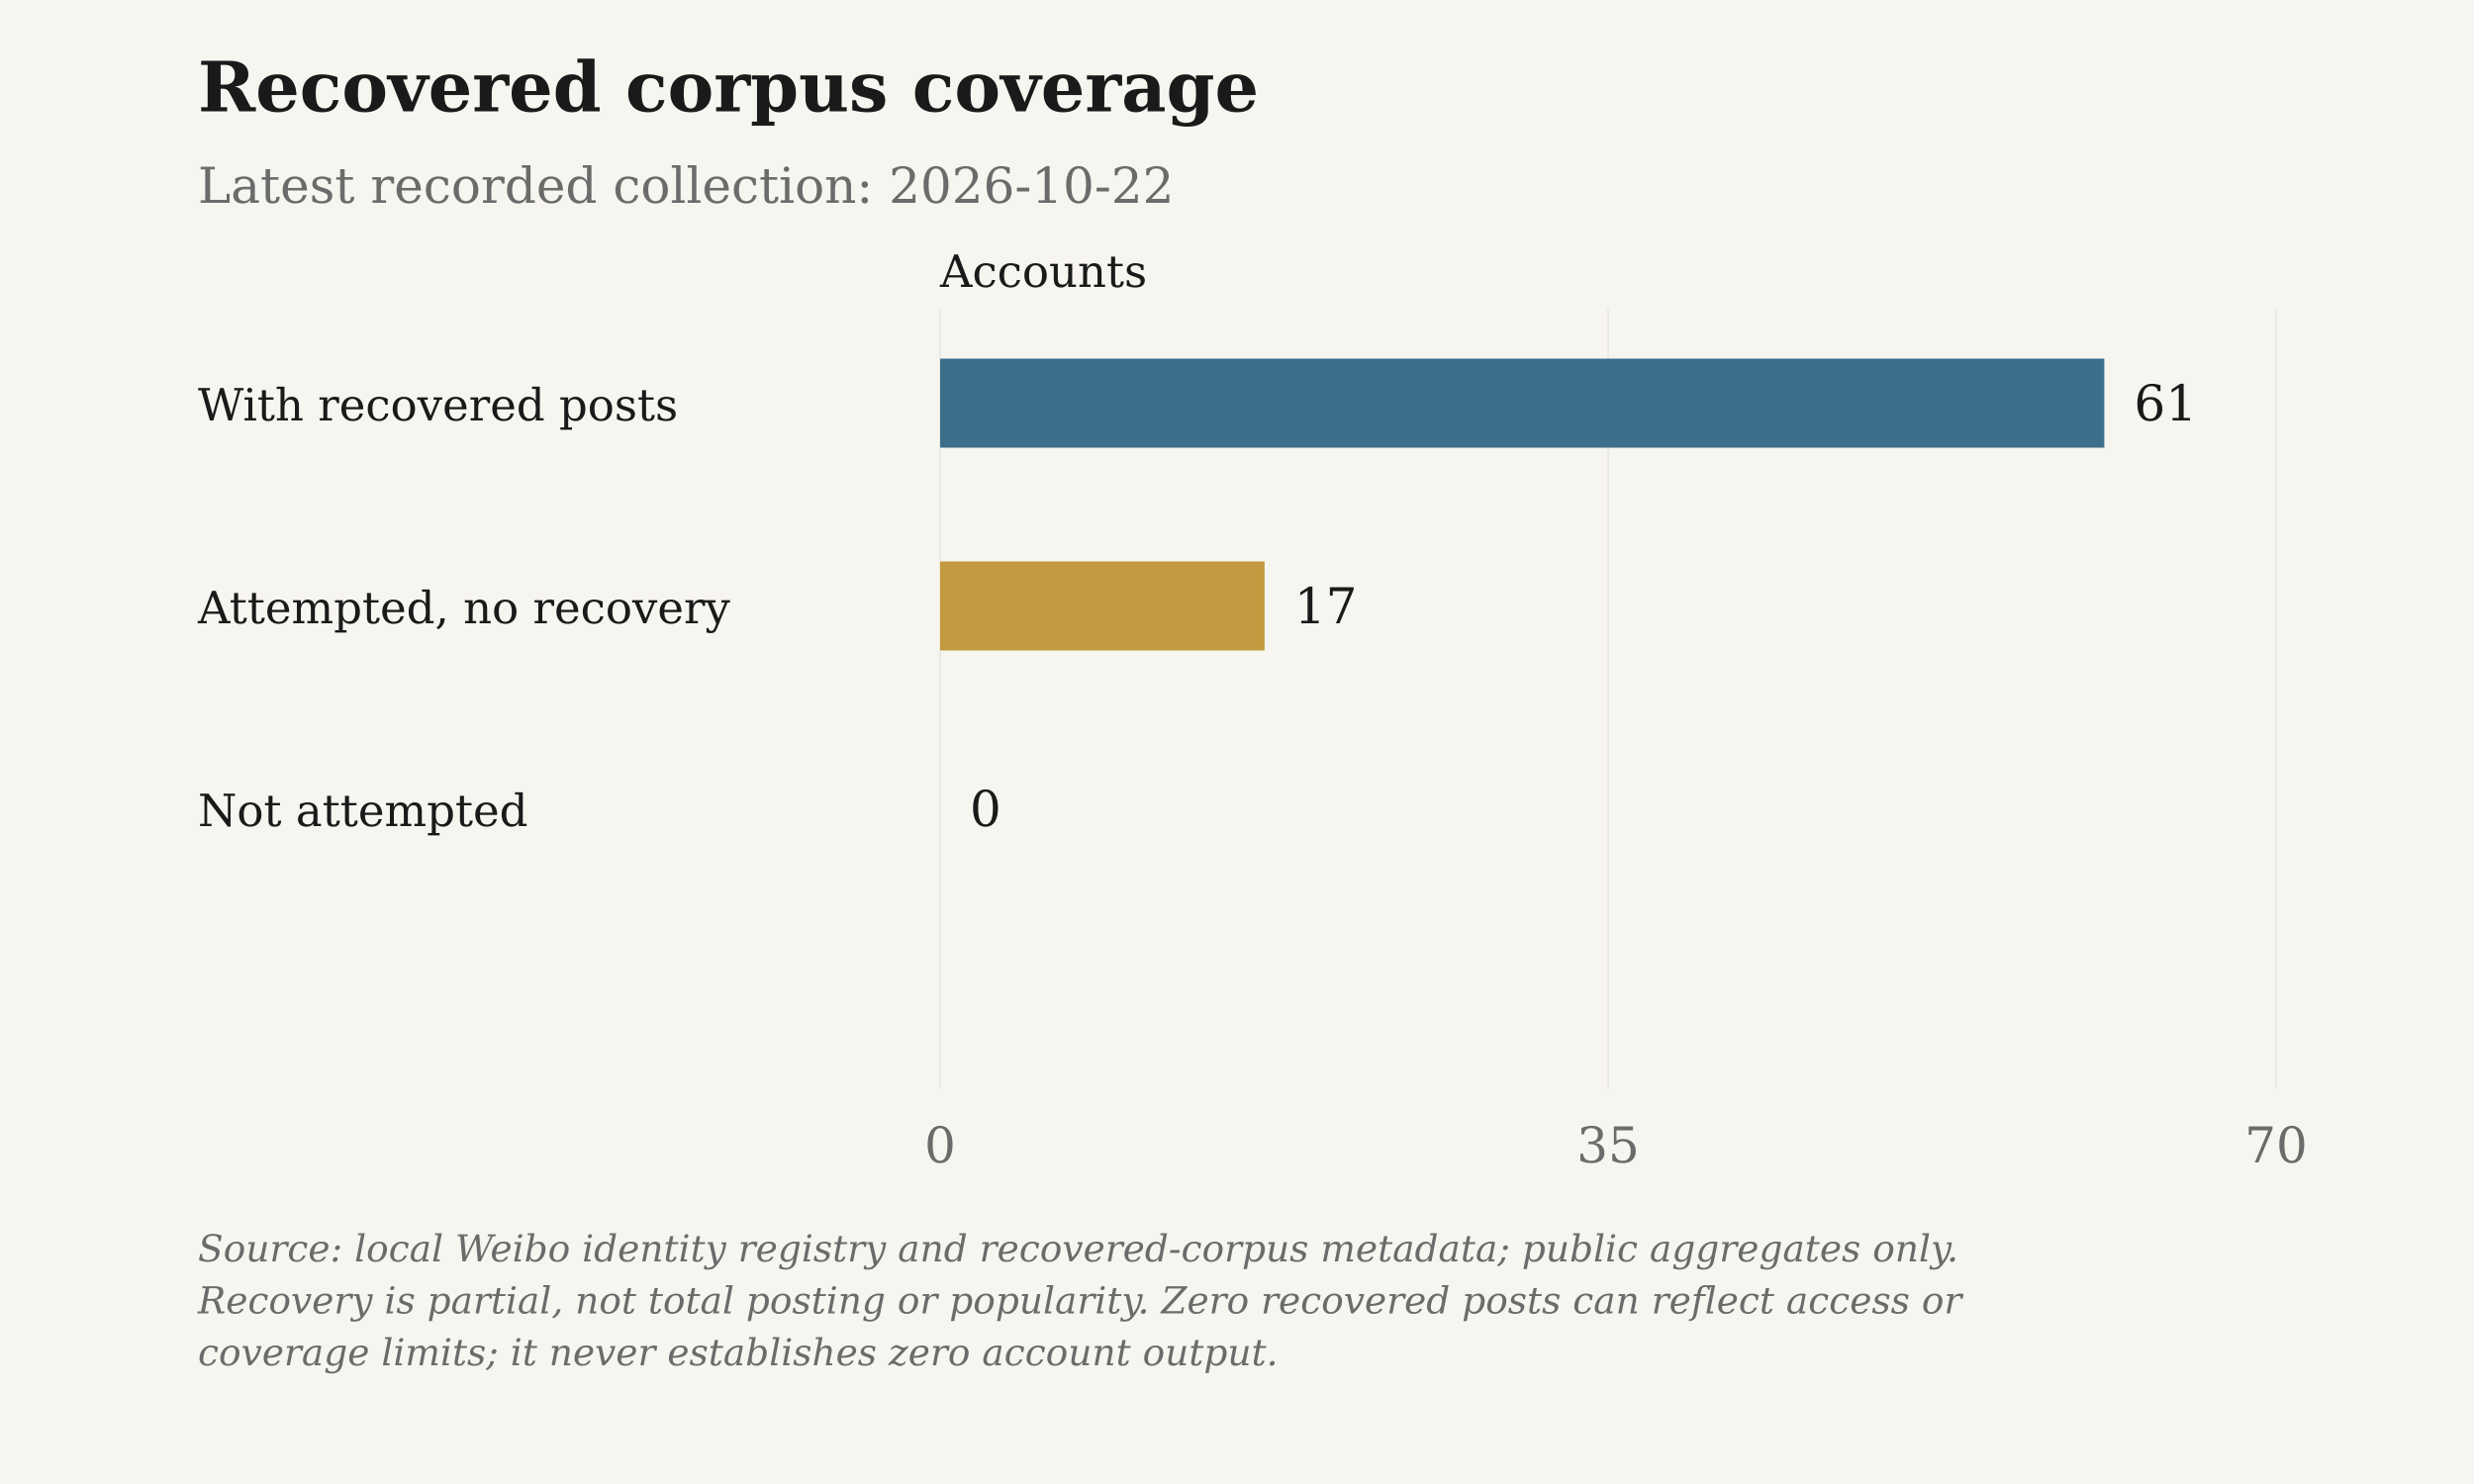
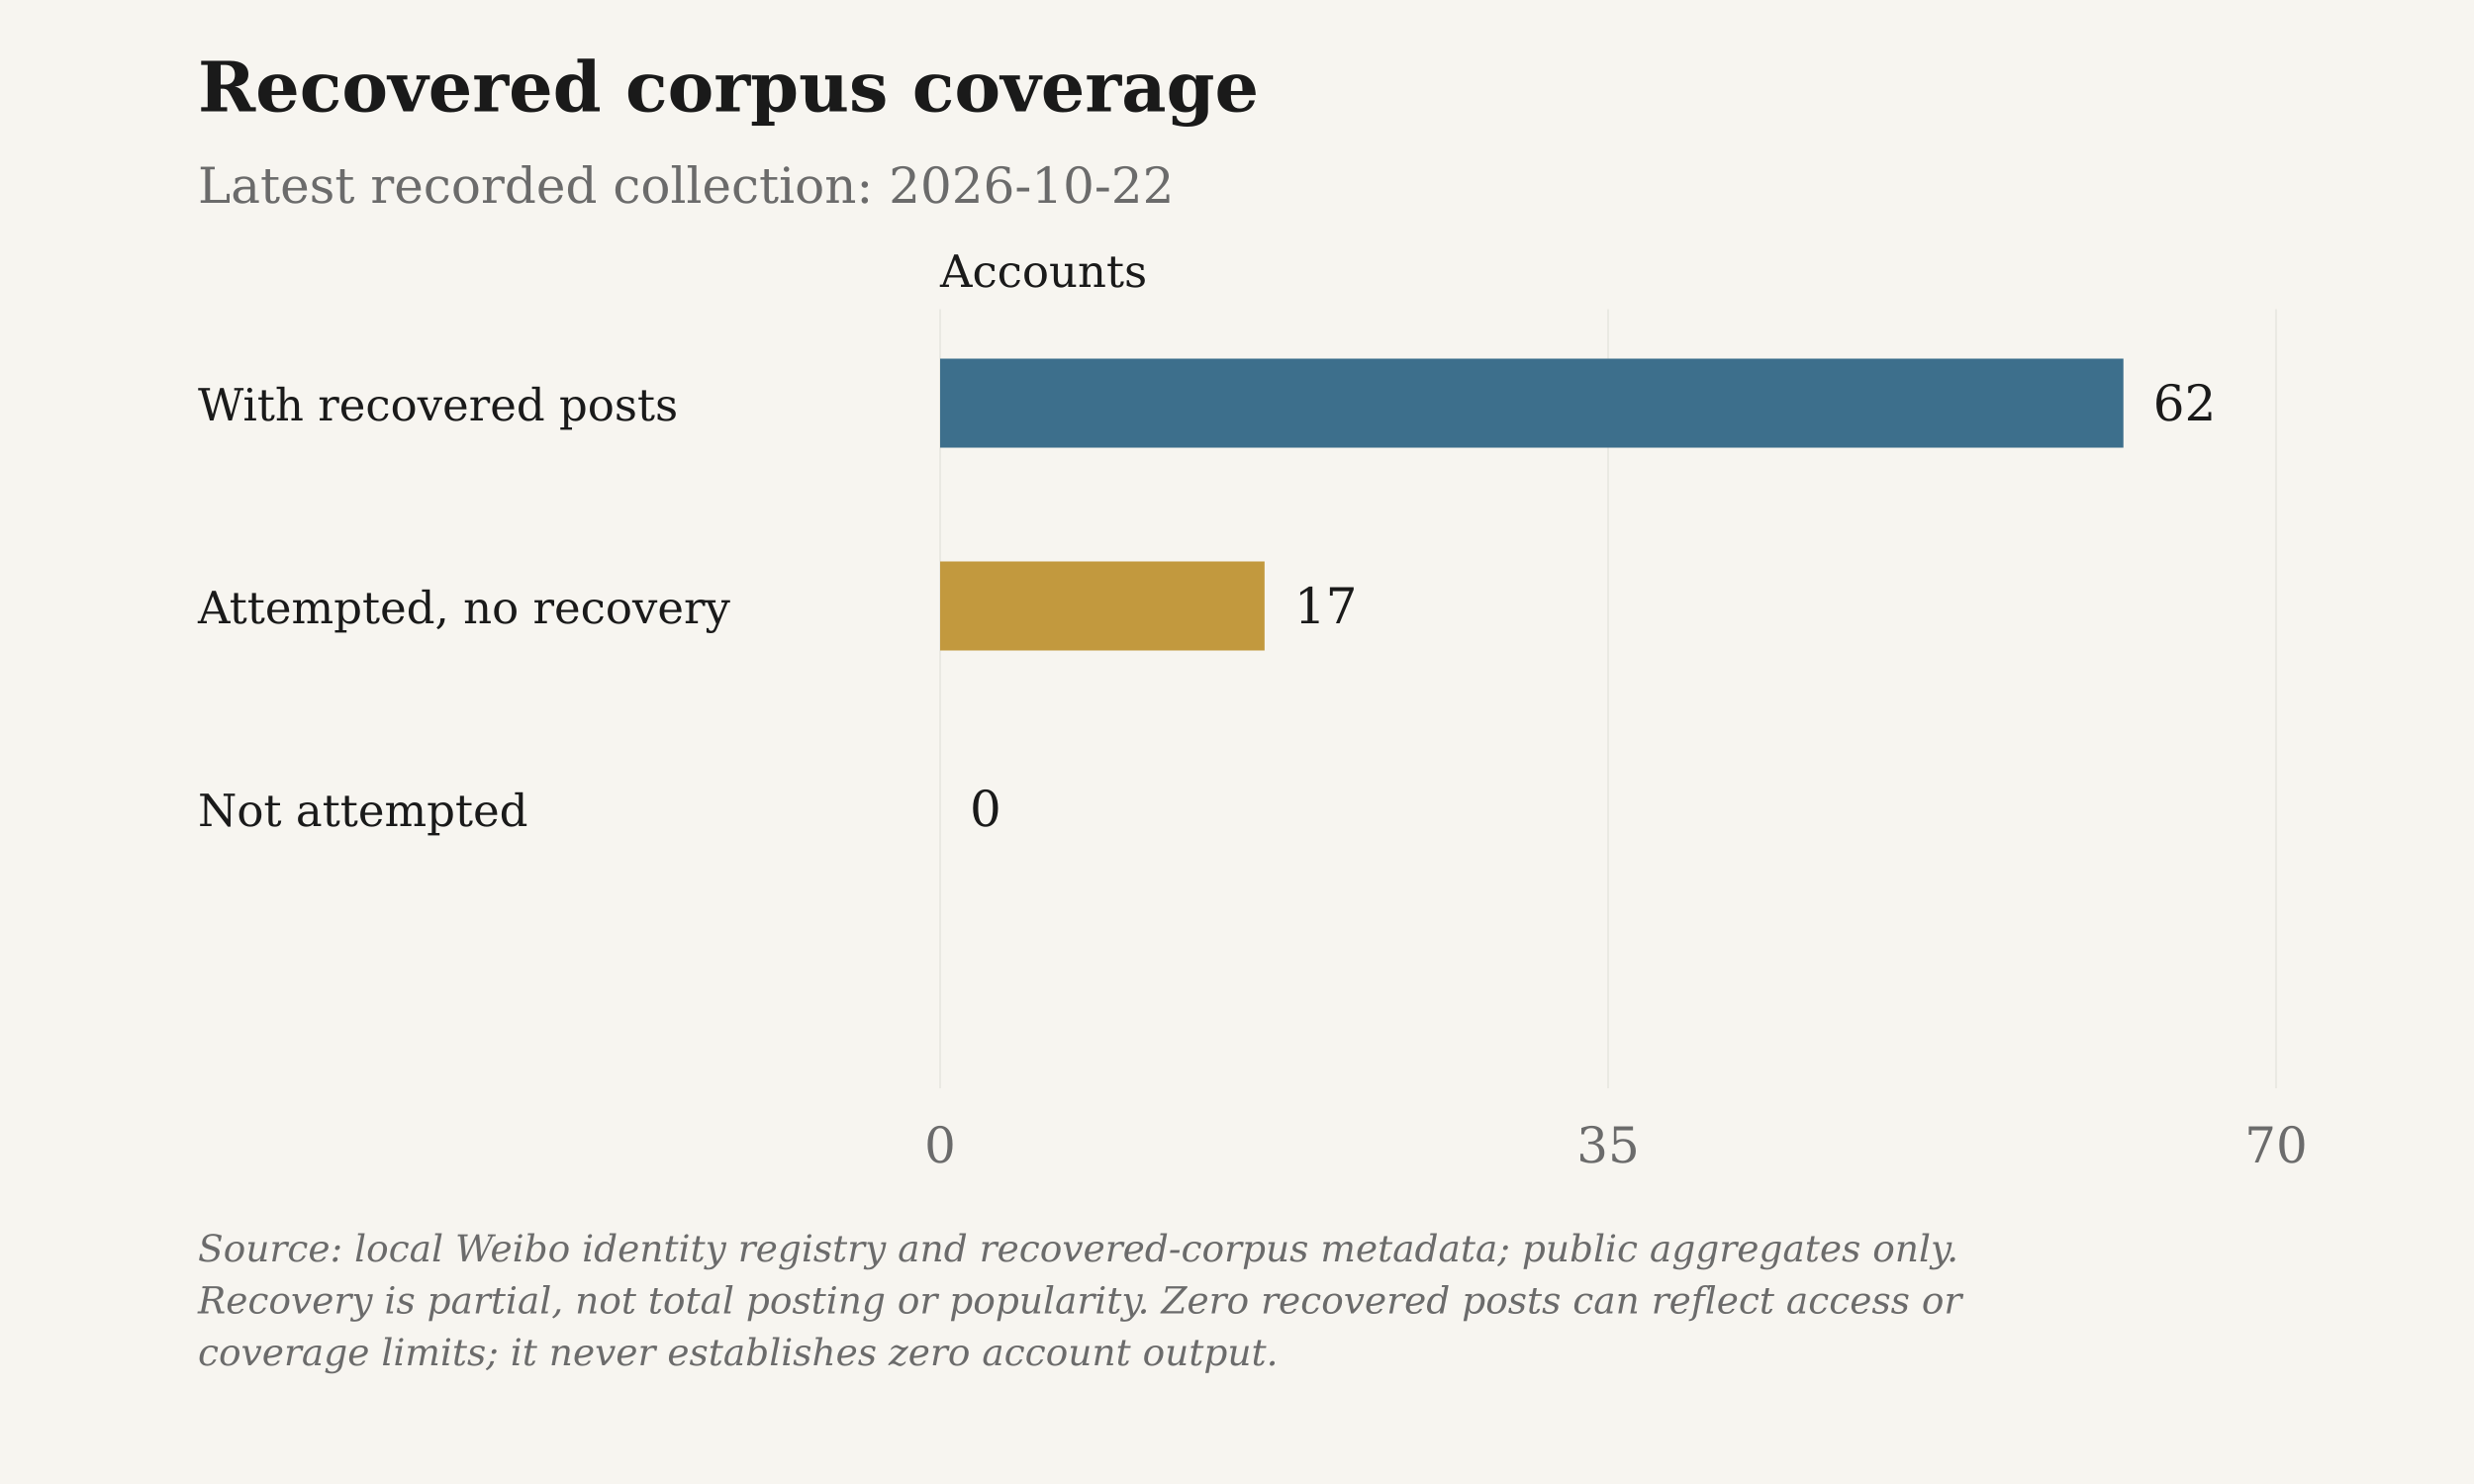
<svg xmlns="http://www.w3.org/2000/svg" viewBox="0 0 1000 600" role="img" aria-label="Recovered corpus coverage">
  <rect class="chart-background" width="1000" height="600" fill="#F7F5F0" />
  <g font-family="DejaVu Serif, Georgia, 'Times New Roman', serif" font-size="20" fill="#6B6B6B">
    <text x="80" y="45" font-size="28" font-weight="bold" fill="#1A1A1A">Recovered corpus coverage</text>
    <text x="80" y="82">Latest recorded collection: 2026-10-22</text>
    <text class="axis-unit" x="380" y="116" font-size="18" fill="#1A1A1A">Accounts</text>
    <path d="M380.00 125V440" stroke="#D6D3CC" stroke-opacity=".6" stroke-width=".5" />
    <text x="380.00" y="470" text-anchor="middle">0</text>
    <path d="M650.00 125V440" stroke="#D6D3CC" stroke-opacity=".6" stroke-width=".5" />
    <text x="650.00" y="470" text-anchor="middle">35</text>
    <path d="M920.00 125V440" stroke="#D6D3CC" stroke-opacity=".6" stroke-width=".5" />
    <text x="920.00" y="470" text-anchor="middle">70</text>
    <text x="80" y="170" font-size="18" fill="#1A1A1A">With recovered posts</text>
-     <rect class="data-bar" data-label="With recovered posts" data-value="61" x="380" y="145" width="470.57" height="36" fill="#3D6F8C" />
-     <text x="862.57" y="170" fill="#1A1A1A">61</text>
+     <rect class="data-bar" data-label="With recovered posts" data-value="62" x="380" y="145" width="478.29" height="36" fill="#3D6F8C" />
+     <text x="870.29" y="170" fill="#1A1A1A">62</text>
    <text x="80" y="252" font-size="18" fill="#1A1A1A">Attempted, no recovery</text>
    <rect class="data-bar" data-label="Attempted, no recovery" data-value="17" x="380" y="227" width="131.14" height="36" fill="#C2993E" />
    <text x="523.14" y="252" fill="#1A1A1A">17</text>
    <text x="80" y="334" font-size="18" fill="#1A1A1A">Not attempted</text>
    <rect class="data-bar" data-label="Not attempted" data-value="0" x="380" y="309" width="0.00" height="36" fill="#6B6B6B" />
    <text x="392.00" y="334" fill="#1A1A1A">0</text>
    <text class="figure-source" x="80" y="510" font-size="15" font-style="italic">Source: local Weibo identity registry and recovered-corpus metadata; public aggregates only.</text>
    <text class="figure-source" x="80" y="531" font-size="15" font-style="italic">Recovery is partial, not total posting or popularity. Zero recovered posts can reflect access or</text>
    <text class="figure-source" x="80" y="552" font-size="15" font-style="italic">coverage limits; it never establishes zero account output.</text>
  </g>
</svg>
